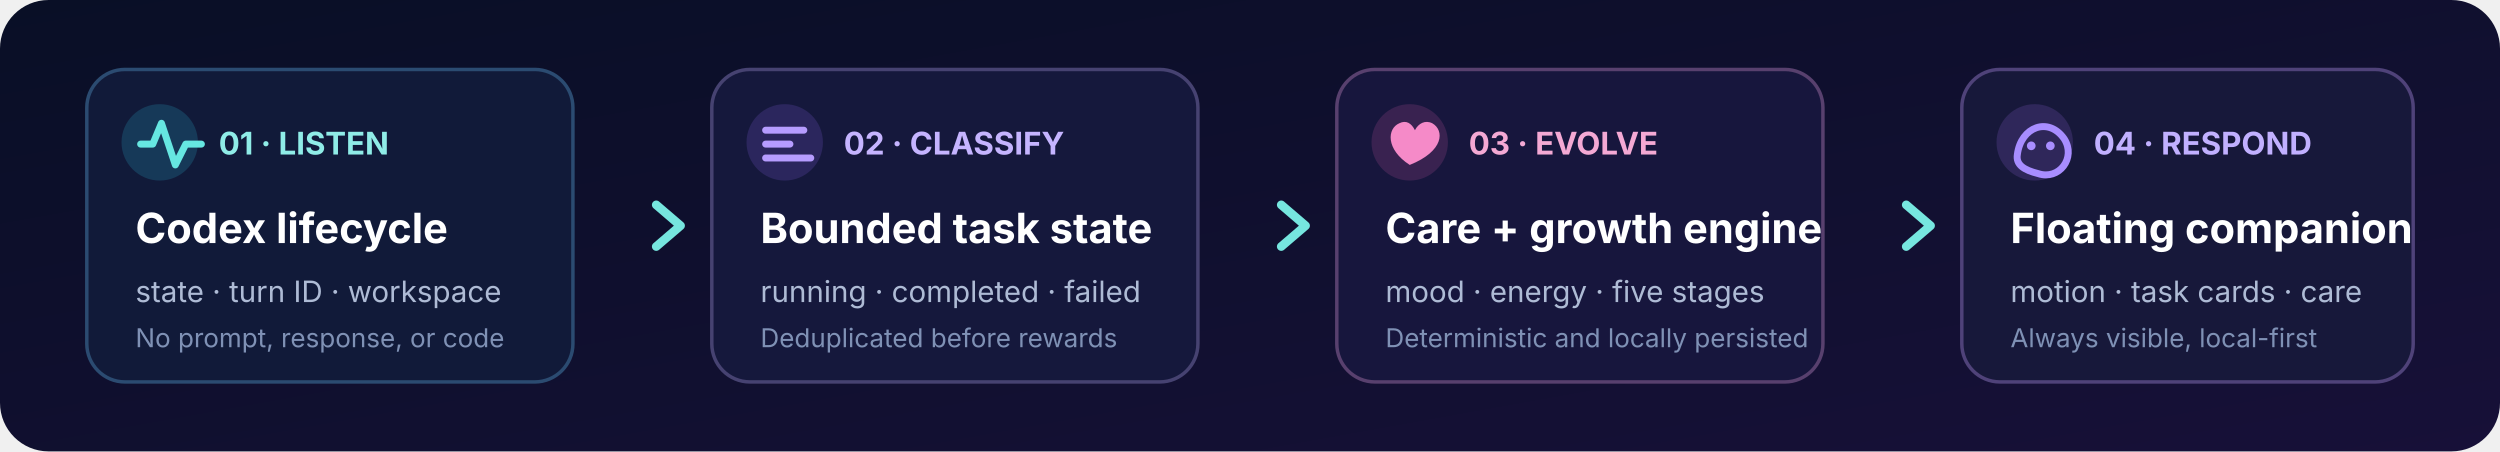
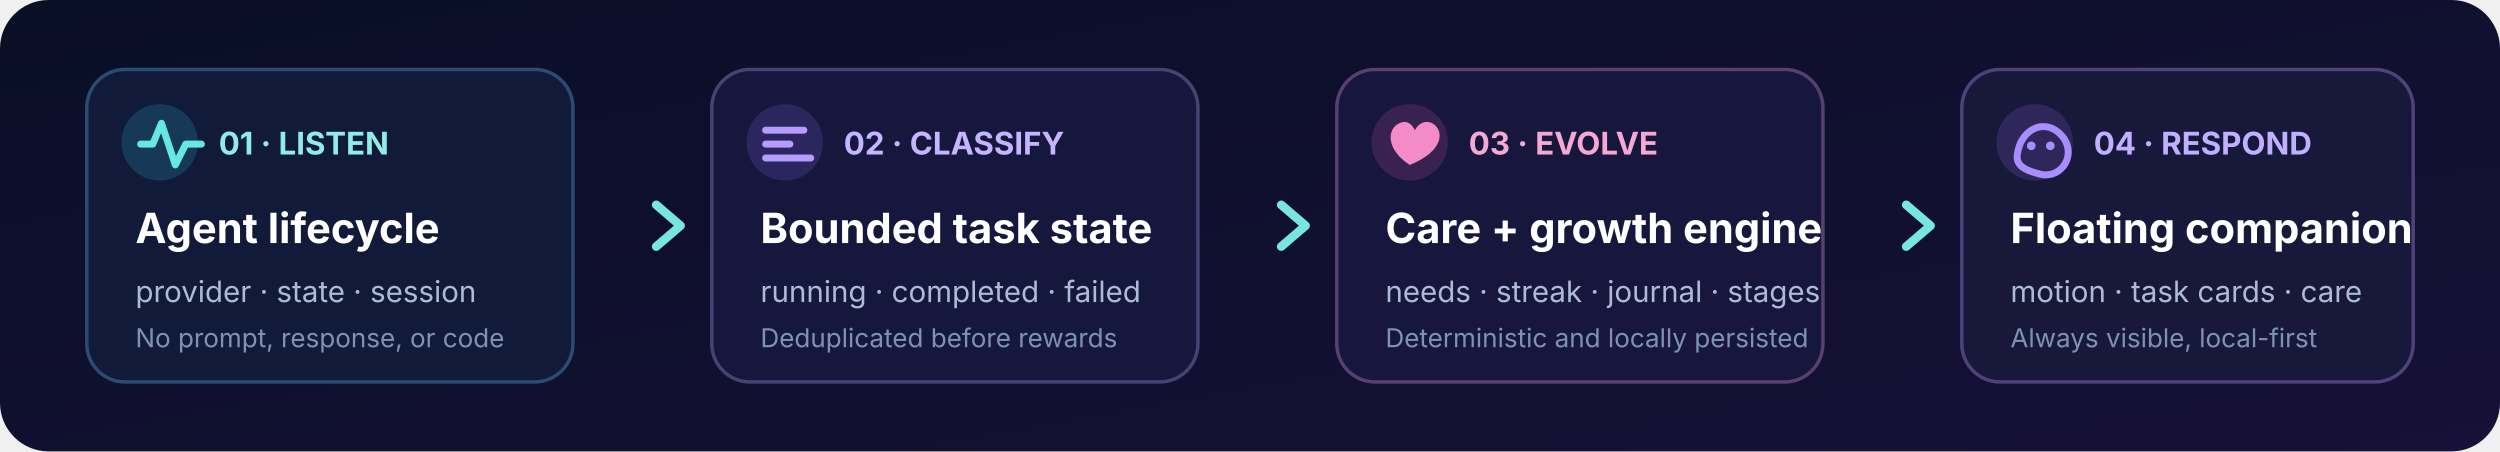
<svg xmlns="http://www.w3.org/2000/svg" width="1440" height="260" viewBox="0 0 1440 260" role="img" aria-labelledby="title description">
-   <description id="description">Four compact steps connect bounded Codex lifecycle metadata to local classification, deterministic care and growth, and the floating companion.</description>
+   <description id="description">Four compact steps connect bounded Codex and Claude Code lifecycle metadata to local classification, deterministic care and growth, and the floating companion.</description>
  <defs>
    <linearGradient id="background" x1="0" y1="0" x2="1" y2="1">
      <stop offset="0" stop-color="#090f26" />
      <stop offset="1" stop-color="#171038" />
    </linearGradient>
    <linearGradient id="accent" x1="0" y1="0" x2="1" y2="0">
      <stop offset="0" stop-color="#26c6c3" />
      <stop offset="1" stop-color="#8b5cf6" />
    </linearGradient>
    <filter id="glow" x="-30%" y="-30%" width="160%" height="160%">
      <feGaussianBlur stdDeviation="5" result="blur" />
      <feMerge>
        <feMergeNode in="blur" />
        <feMergeNode in="SourceGraphic" />
      </feMerge>
    </filter>
  </defs>
  <rect width="1440" height="260" rx="28" fill="url(#background)" />
  <path d="M330 130H390M690 130H750M1050 130H1110" stroke="url(#accent)" stroke-width="5" stroke-linecap="round" filter="url(#glow)" />
  <path d="M378 118L392 130L378 142M738 118L752 130L738 142M1098 118L1112 130L1098 142" fill="none" stroke="#76e6df" stroke-width="5" stroke-linecap="round" stroke-linejoin="round" />
  <g font-family="Inter, ui-sans-serif, system-ui, -apple-system, BlinkMacSystemFont, 'Segoe UI', sans-serif">
    <g transform="translate(50 40)">
      <rect width="280" height="180" rx="22" fill="#111a39" stroke="#2b4b71" stroke-width="2" />
      <circle cx="42" cy="42" r="22" fill="#163958" />
      <path d="M31 43h7l5-12 8 24 6-12h9" fill="none" stroke="#66e7e1" stroke-width="4" stroke-linecap="round" stroke-linejoin="round" />
      <text x="76" y="49" fill="#8fece7" font-size="18" font-weight="700">01 · LISTEN</text>
-       <text x="28" y="100" fill="#ffffff" font-size="24" font-weight="700">Codex lifecycle</text>
-       <text x="28" y="134" fill="#aebbd5" font-size="17">state · turn ID · workspace</text>
+       <text x="28" y="100" fill="#ffffff" font-size="24" font-weight="700">Agent lifecycle</text>
+       <text x="28" y="134" fill="#aebbd5" font-size="17">provider · state · session</text>
      <text x="28" y="160" fill="#7f91b5" font-size="15">No prompt, response, or code</text>
    </g>
    <g transform="translate(410 40)">
      <rect width="280" height="180" rx="22" fill="#15183c" stroke="#464271" stroke-width="2" />
      <circle cx="42" cy="42" r="22" fill="#2b265d" />
      <path d="M31 35h22M31 43h14M31 51h26" stroke="#b69cff" stroke-width="4" stroke-linecap="round" />
      <text x="76" y="49" fill="#c5b4ff" font-size="18" font-weight="700">02 · CLASSIFY</text>
      <text x="28" y="100" fill="#ffffff" font-size="24" font-weight="700">Bounded task state</text>
      <text x="28" y="134" fill="#aebbd5" font-size="17">running · completed · failed</text>
      <text x="28" y="160" fill="#7f91b5" font-size="15">Deduplicated before rewards</text>
    </g>
    <g transform="translate(770 40)">
      <rect width="280" height="180" rx="22" fill="#17163d" stroke="#58406e" stroke-width="2" />
      <circle cx="42" cy="42" r="22" fill="#392250" />
      <path d="M42 55C28 46 29 34 36 31c4-2 7 0 9 4 2-4 6-6 10-4 7 4 7 16-13 24Z" fill="#f58ac8" />
      <text x="76" y="49" fill="#f4a9d4" font-size="18" font-weight="700">03 · EVOLVE</text>
      <text x="28" y="100" fill="#ffffff" font-size="24" font-weight="700">Care + growth engine</text>
-       <text x="28" y="134" fill="#aebbd5" font-size="17">mood · energy · five stages</text>
+       <text x="28" y="134" fill="#aebbd5" font-size="17">needs · streak · journal · stages</text>
      <text x="28" y="160" fill="#7f91b5" font-size="15">Deterministic and locally persisted</text>
    </g>
    <g transform="translate(1130 40)">
      <rect width="260" height="180" rx="22" fill="#17183a" stroke="#4f4279" stroke-width="2" />
      <circle cx="42" cy="42" r="22" fill="#2f275a" />
      <path d="M32 49c2-16 18-22 27-9 7 11-3 24-15 20-8-2-13-5-12-11Z" fill="none" stroke="#a88dff" stroke-width="4" />
      <circle cx="40" cy="44" r="2.5" fill="#a88dff" />
      <circle cx="51" cy="44" r="2.5" fill="#a88dff" />
      <text x="76" y="49" fill="#c1b0ff" font-size="18" font-weight="700">04 · RESPOND</text>
      <text x="28" y="100" fill="#ffffff" font-size="24" font-weight="700">Floating companion</text>
      <text x="28" y="134" fill="#aebbd5" font-size="17">motion · task cards · care</text>
      <text x="28" y="160" fill="#7f91b5" font-size="15">Always visible, local-first</text>
    </g>
  </g>
</svg>
